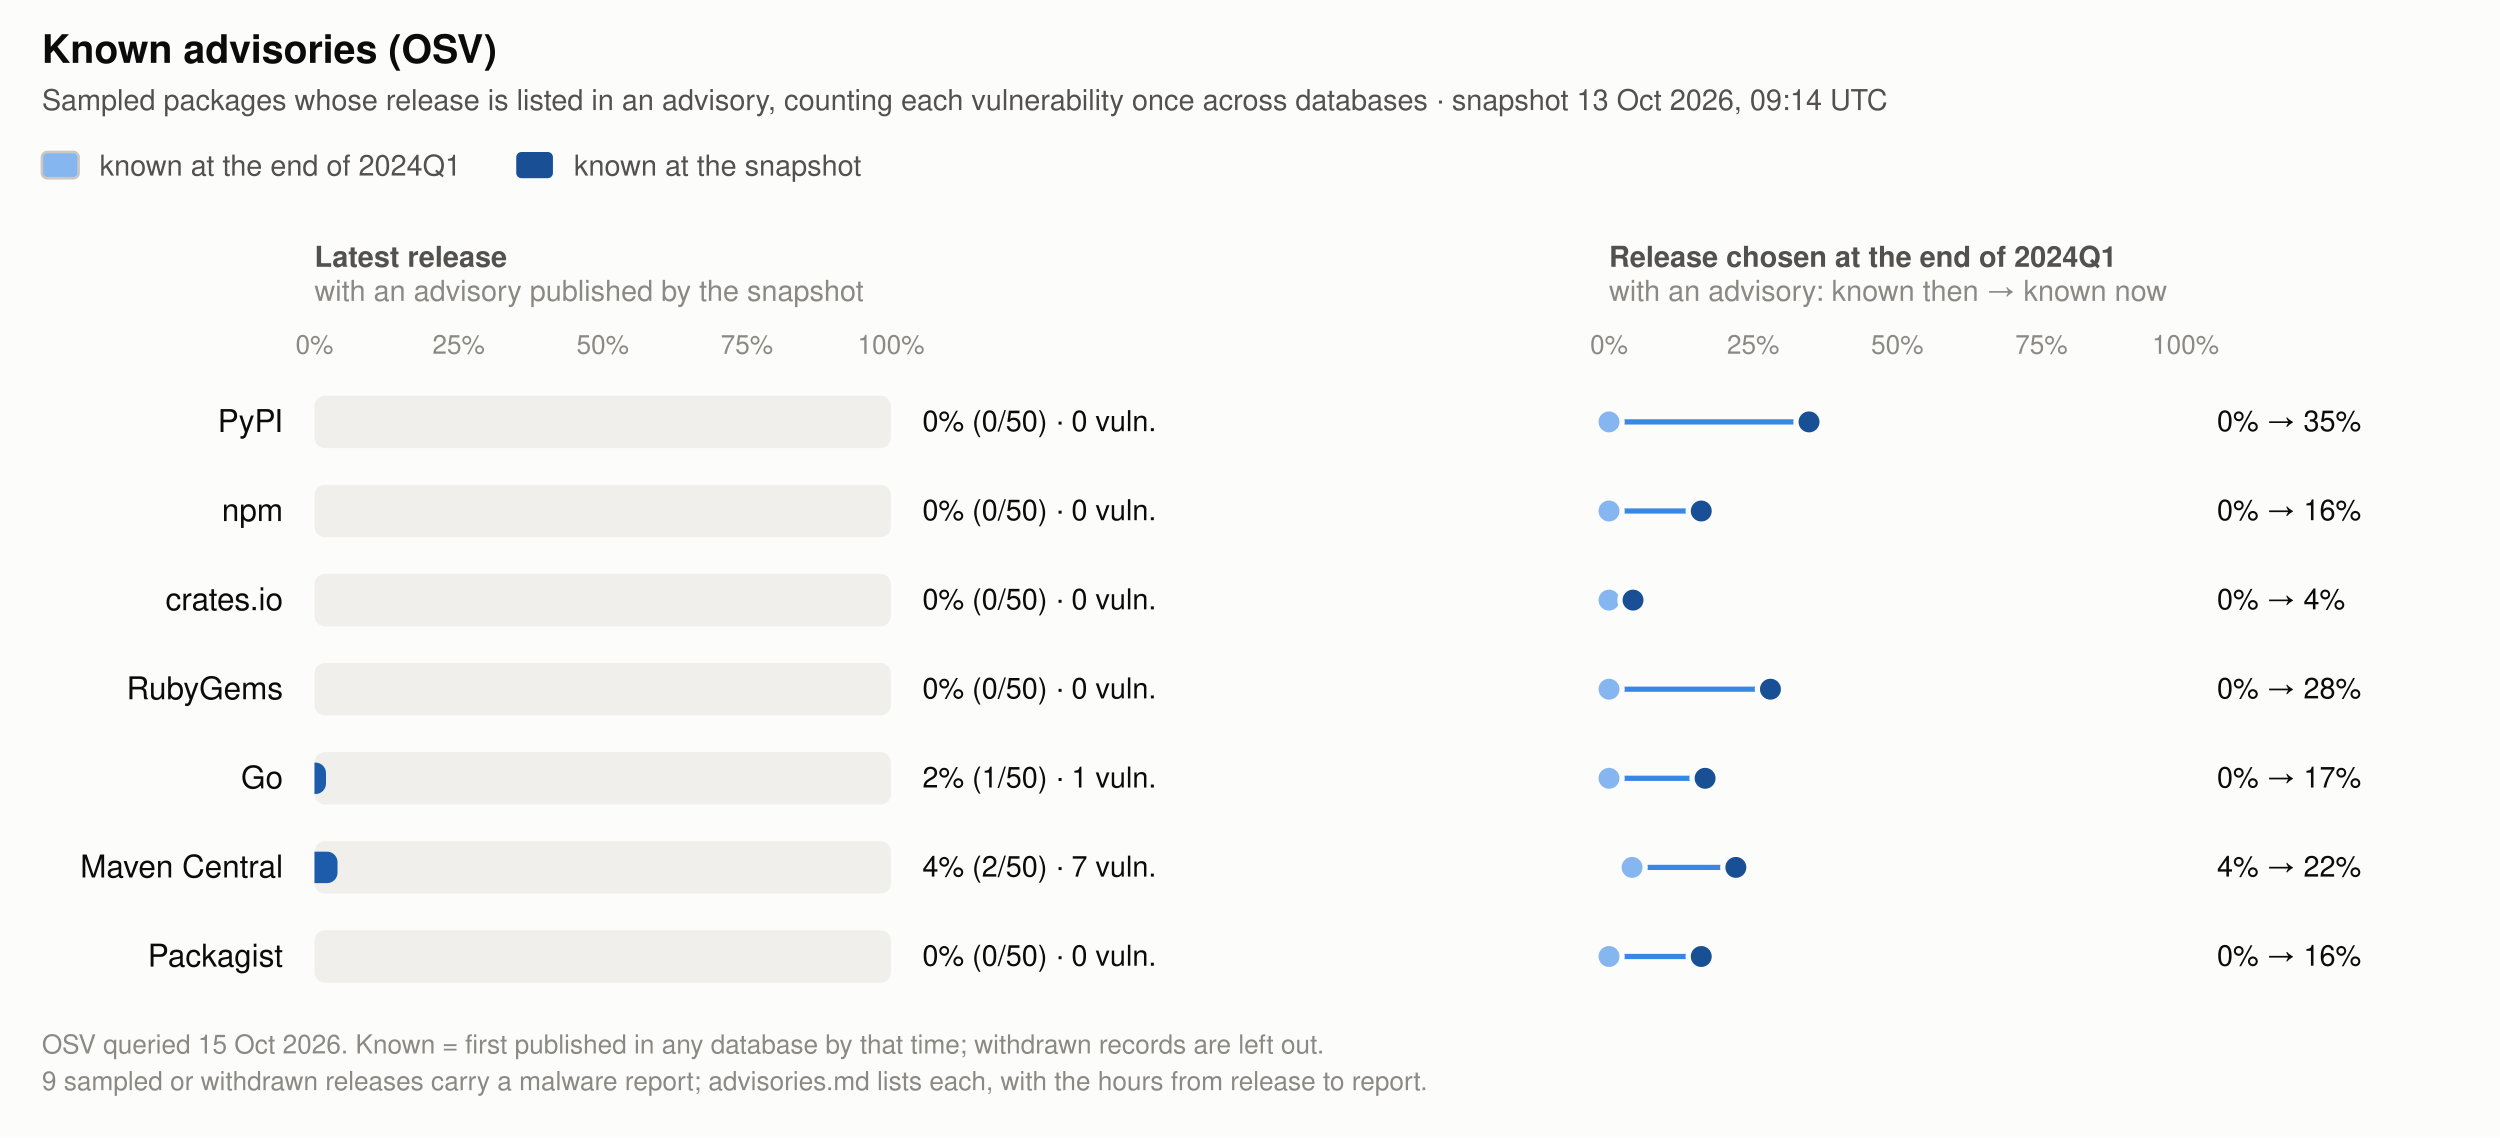
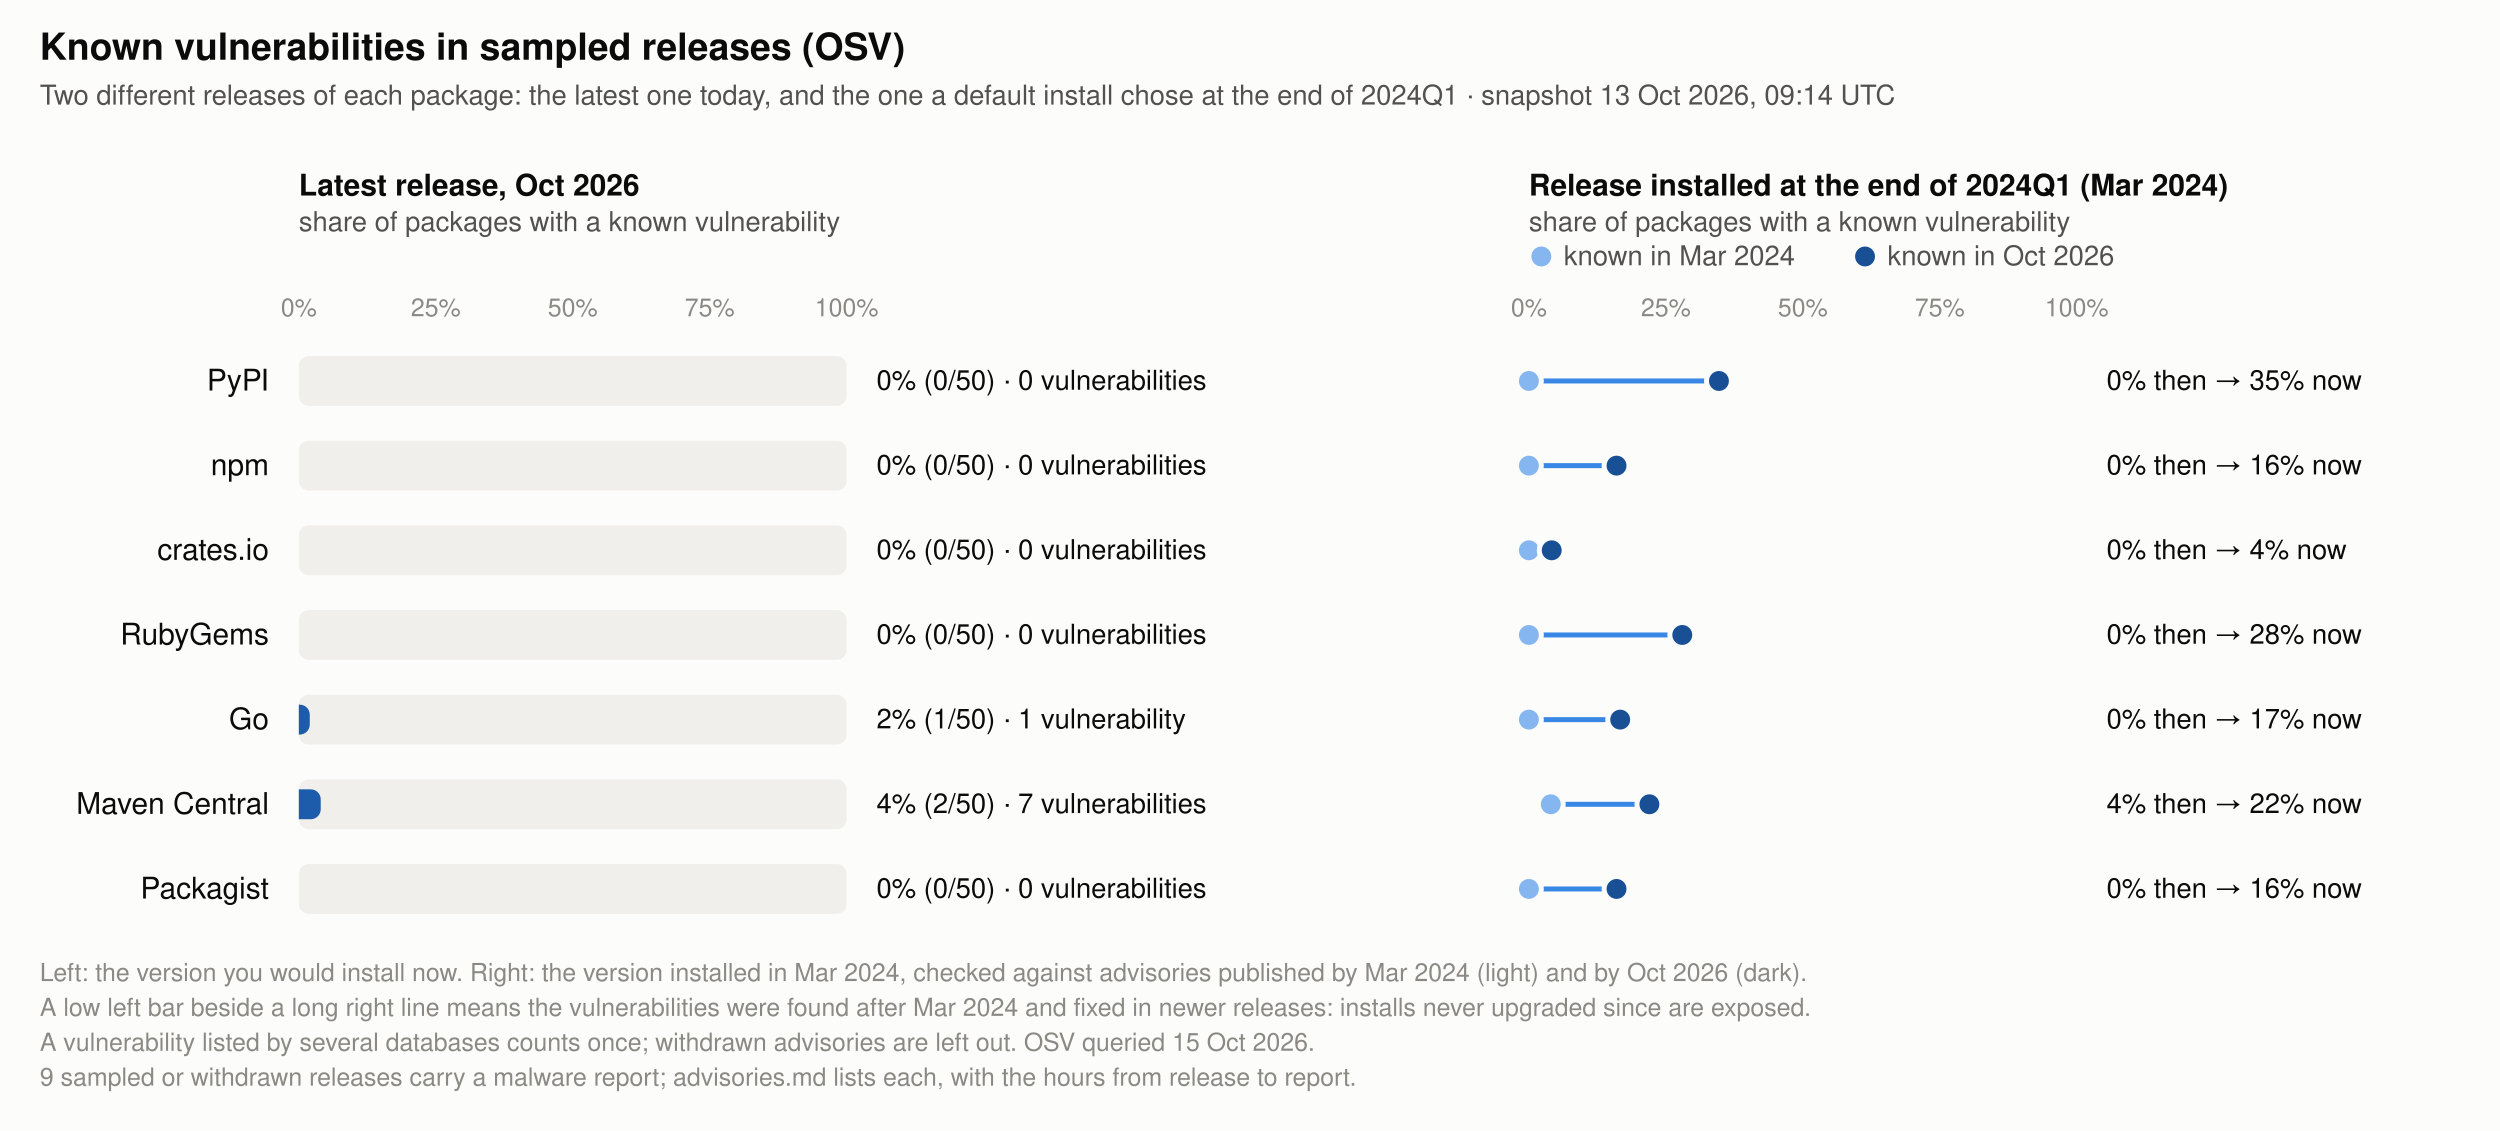
- <svg xmlns="http://www.w3.org/2000/svg" width="954" height="434" viewBox="0 0 954 434" font-family="system-ui, -apple-system, 'Segoe UI', Helvetica, Arial, sans-serif" color="#0b0b0b">
+ <svg xmlns="http://www.w3.org/2000/svg" width="1004" height="454" viewBox="0 0 1004 454" font-family="system-ui, -apple-system, 'Segoe UI', Helvetica, Arial, sans-serif" color="#0b0b0b">
  <defs>
    <pattern id="hatch" width="6" height="6" patternUnits="userSpaceOnUse" patternTransform="rotate(45)">
      <rect width="6" height="6" fill="#f0efec" />
      <line x1="0" y1="0" x2="0" y2="6" stroke="#c9c8c2" stroke-width="2" />
    </pattern>
    <pattern id="hatch-weak" width="6" height="6" patternUnits="userSpaceOnUse" patternTransform="rotate(45)">
      <rect width="6" height="6" fill="#86b6ef" />
      <line x1="0" y1="0" x2="0" y2="6" stroke="#1c5cab" stroke-width="2" />
    </pattern>
  </defs>
-   <rect width="954" height="434" fill="#fcfcfb" />
-   <text x="16" y="24" font-size="15" font-weight="600" fill="#0b0b0b">Known advisories (OSV)</text>
-   <text x="16" y="42" font-size="11" fill="#52514e">Sampled packages whose release is listed in an advisory, counting each vulnerability once across databases · snapshot 13 Oct 2026, 09:14 UTC</text>
-   <rect x="16" y="58" width="14" height="10" rx="2" fill="#86b6ef" stroke="#c9c8c2" stroke-width="1" />
-   <text x="38" y="67" font-size="11" fill="#52514e">known at the end of 2024Q1</text>
-   <rect x="197" y="58" width="14" height="10" rx="2" fill="#184f95" />
-   <text x="219" y="67" font-size="11" fill="#52514e">known at the snapshot</text>
-   <g transform="translate(0,80)">
-     <svg style="color:#0b0b0b;background:transparent;font-family:system-ui, -apple-system, 'Segoe UI', Helvetica, Arial, sans-serif" viewBox="0 0 590 302" height="302" width="590" text-anchor="middle" font-size="10" font-family="system-ui, sans-serif" fill="currentColor" class="plot-d6a7b5">
+   <rect width="1004" height="454" fill="#fcfcfb" />
+   <text x="16" y="24" font-size="15" font-weight="600" fill="#0b0b0b">Known vulnerabilities in sampled releases (OSV)</text>
+   <text x="16" y="42" font-size="11" fill="#52514e">Two different releases of each package: the latest one today, and the one a default install chose at the end of 2024Q1 · snapshot 13 Oct 2026, 09:14 UTC</text>
+   <g transform="translate(0,56)">
+     <svg style="color:#0b0b0b;background:transparent;font-family:system-ui, -apple-system, 'Segoe UI', Helvetica, Arial, sans-serif" viewBox="0 0 590 318" height="318" width="590" text-anchor="middle" font-size="10" font-family="system-ui, sans-serif" fill="currentColor" class="plot-d6a7b5">
      <style>:where(.plot-d6a7b5) {
  --plot-background: white;
  display: block;
  height: auto;
  height: intrinsic;
  max-width: 100%;
}
:where(.plot-d6a7b5 text),
:where(.plot-d6a7b5 tspan) {
  white-space: pre;
}</style>
-       <g transform="translate(0,-50)" font-weight="600" font-size="11" text-anchor="start" fill="#52514e" aria-label="text">
-         <text transform="translate(120,64)" y="0.71em">Latest release</text>
+       <g transform="translate(0,-66)" font-weight="600" font-size="12" text-anchor="start" fill="#0b0b0b" aria-label="text">
+         <text transform="translate(120,80)" y="0.71em">Latest release, Oct 2026</text>
      </g>
-       <g transform="translate(0,-37)" font-size="11" text-anchor="start" fill="#8a8984" aria-label="text">
-         <text transform="translate(120,64)" y="0.71em">with an advisory published by the snapshot</text>
+       <g transform="translate(0,-51)" font-size="11" text-anchor="start" fill="#52514e" aria-label="text">
+         <text transform="translate(120,80)" y="0.71em">share of packages with a known vulnerability</text>
      </g>
      <g transform="translate(0,-9)" font-variant="tabular-nums" font-size="10" fill="#8a8984" aria-label="x-axis tick label">
-         <text transform="translate(120,64)">0%</text>
-         <text transform="translate(175,64)">25%</text>
-         <text transform="translate(230,64)">50%</text>
-         <text transform="translate(285,64)">75%</text>
-         <text transform="translate(340,64)">100%</text>
+         <text transform="translate(120,80)">0%</text>
+         <text transform="translate(175,80)">25%</text>
+         <text transform="translate(230,80)">50%</text>
+         <text transform="translate(285,80)">75%</text>
+         <text transform="translate(340,80)">100%</text>
      </g>
      <g transform="translate(-12,17)" font-size="12" text-anchor="end" fill="#0b0b0b" aria-label="y-axis tick label">
-         <text transform="translate(120,64)" y="0.32em">PyPI</text>
-         <text transform="translate(120,98)" y="0.32em">npm</text>
-         <text transform="translate(120,132)" y="0.32em">crates.io</text>
-         <text transform="translate(120,166)" y="0.32em">RubyGems</text>
-         <text transform="translate(120,200)" y="0.32em">Go</text>
-         <text transform="translate(120,234)" y="0.32em">Maven Central</text>
-         <text transform="translate(120,268)" y="0.32em">Packagist</text>
+         <text transform="translate(120,80)" y="0.32em">PyPI</text>
+         <text transform="translate(120,114)" y="0.32em">npm</text>
+         <text transform="translate(120,148)" y="0.32em">crates.io</text>
+         <text transform="translate(120,182)" y="0.32em">RubyGems</text>
+         <text transform="translate(120,216)" y="0.32em">Go</text>
+         <text transform="translate(120,250)" y="0.32em">Maven Central</text>
+         <text transform="translate(120,284)" y="0.32em">Packagist</text>
      </g>
      <g fill="#f0efec" aria-label="bar">
-         <rect rx="4" height="20" y="71" width="220" x="120" />
-         <rect rx="4" height="20" y="105" width="220" x="120" />
-         <rect rx="4" height="20" y="139" width="220" x="120" />
-         <rect rx="4" height="20" y="173" width="220" x="120" />
-         <rect rx="4" height="20" y="207" width="220" x="120" />
-         <rect rx="4" height="20" y="241" width="220" x="120" />
-         <rect rx="4" height="20" y="275" width="220" x="120" />
+         <rect rx="4" height="20" y="87" width="220" x="120" />
+         <rect rx="4" height="20" y="121" width="220" x="120" />
+         <rect rx="4" height="20" y="155" width="220" x="120" />
+         <rect rx="4" height="20" y="189" width="220" x="120" />
+         <rect rx="4" height="20" y="223" width="220" x="120" />
+         <rect rx="4" height="20" y="257" width="220" x="120" />
+         <rect rx="4" height="20" y="291" width="220" x="120" />
      </g>
      <g fill="#1c5cab" aria-label="bar">
-         <path d="M120,211A0,0 0 0 1 120,211H120.4A4,4 0 0 1 124.4,215V219A4,4 0 0 1 120.4,223H120A0,0 0 0 1 120,223Z" />
-         <path d="M120,245A0,0 0 0 1 120,245H124.8A4,4 0 0 1 128.8,249V253A4,4 0 0 1 124.8,257H120A0,0 0 0 1 120,257Z" />
+         <path d="M120,227A0,0 0 0 1 120,227H120.4A4,4 0 0 1 124.4,231V235A4,4 0 0 1 120.4,239H120A0,0 0 0 1 120,239Z" />
+         <path d="M120,261A0,0 0 0 1 120,261H124.8A4,4 0 0 1 128.8,265V269A4,4 0 0 1 124.8,273H120A0,0 0 0 1 120,273Z" />
      </g>
      <g transform="translate(12,17)" font-size="11" text-anchor="start" aria-label="text">
-         <text transform="translate(340,64)" y="0.32em">0% (0/50) · 0 vuln.</text>
-         <text transform="translate(340,98)" y="0.32em">0% (0/50) · 0 vuln.</text>
-         <text transform="translate(340,132)" y="0.32em">0% (0/50) · 0 vuln.</text>
-         <text transform="translate(340,166)" y="0.32em">0% (0/50) · 0 vuln.</text>
-         <text transform="translate(340,200)" y="0.32em">2% (1/50) · 1 vuln.</text>
-         <text transform="translate(340,234)" y="0.32em">4% (2/50) · 7 vuln.</text>
-         <text transform="translate(340,268)" y="0.32em">0% (0/50) · 0 vuln.</text>
+         <text transform="translate(340,80)" y="0.32em">0% (0/50) · 0 vulnerabilities</text>
+         <text transform="translate(340,114)" y="0.32em">0% (0/50) · 0 vulnerabilities</text>
+         <text transform="translate(340,148)" y="0.32em">0% (0/50) · 0 vulnerabilities</text>
+         <text transform="translate(340,182)" y="0.32em">0% (0/50) · 0 vulnerabilities</text>
+         <text transform="translate(340,216)" y="0.32em">2% (1/50) · 1 vulnerability</text>
+         <text transform="translate(340,250)" y="0.32em">4% (2/50) · 7 vulnerabilities</text>
+         <text transform="translate(340,284)" y="0.32em">0% (0/50) · 0 vulnerabilities</text>
      </g>
    </svg>
  </g>
-   <g transform="translate(590,80)">
-     <svg style="color:#0b0b0b;background:transparent;font-family:system-ui, -apple-system, 'Segoe UI', Helvetica, Arial, sans-serif" viewBox="0 0 364 302" height="302" width="364" text-anchor="middle" font-size="10" font-family="system-ui, sans-serif" fill="currentColor" class="plot-d6a7b5">
+   <g transform="translate(590,56)">
+     <svg style="color:#0b0b0b;background:transparent;font-family:system-ui, -apple-system, 'Segoe UI', Helvetica, Arial, sans-serif" viewBox="0 0 414 318" height="318" width="414" text-anchor="middle" font-size="10" font-family="system-ui, sans-serif" fill="currentColor" class="plot-d6a7b5">
      <style>:where(.plot-d6a7b5) {
  --plot-background: white;
  display: block;
  height: auto;
  height: intrinsic;
  max-width: 100%;
}
:where(.plot-d6a7b5 text),
:where(.plot-d6a7b5 tspan) {
  white-space: pre;
}</style>
-       <g transform="translate(0,-50)" font-weight="600" font-size="11" text-anchor="start" fill="#52514e" aria-label="text">
-         <text transform="translate(24,64)" y="0.71em">Release chosen at the end of 2024Q1</text>
+       <g transform="translate(0,-66)" font-weight="600" font-size="12" text-anchor="start" fill="#0b0b0b" aria-label="text">
+         <text transform="translate(24,80)" y="0.71em">Release installed at the end of 2024Q1 (Mar 2024)</text>
      </g>
-       <g transform="translate(0,-37)" font-size="11" text-anchor="start" fill="#8a8984" aria-label="text">
-         <text transform="translate(24,64)" y="0.71em">with an advisory: known then → known now</text>
+       <g transform="translate(0,-51)" font-size="11" text-anchor="start" fill="#52514e" aria-label="text">
+         <text transform="translate(24,80)" y="0.71em">share of packages with a known vulnerability</text>
+       </g>
+       <g transform="translate(5,-33)" stroke-width="2" stroke="#fcfcfb" fill="#86b6ef" aria-label="dot">
+         <circle r="5" cy="80" cx="24" />
+       </g>
+       <g transform="translate(14,-33)" font-size="11" text-anchor="start" fill="#52514e" aria-label="text">
+         <text transform="translate(24,80)" y="0.32em">known in Mar 2024</text>
+       </g>
+       <g transform="translate(135,-33)" stroke-width="2" stroke="#fcfcfb" fill="#184f95" aria-label="dot">
+         <circle r="5" cy="80" cx="24" />
+       </g>
+       <g transform="translate(144,-33)" font-size="11" text-anchor="start" fill="#52514e" aria-label="text">
+         <text transform="translate(24,80)" y="0.32em">known in Oct 2026</text>
      </g>
      <g transform="translate(0,-9)" font-variant="tabular-nums" font-size="10" fill="#8a8984" aria-label="x-axis tick label">
-         <text transform="translate(24,64)">0%</text>
-         <text transform="translate(79,64)">25%</text>
-         <text transform="translate(134,64)">50%</text>
-         <text transform="translate(189,64)">75%</text>
-         <text transform="translate(244,64)">100%</text>
+         <text transform="translate(24,80)">0%</text>
+         <text transform="translate(79,80)">25%</text>
+         <text transform="translate(134,80)">50%</text>
+         <text transform="translate(189,80)">75%</text>
+         <text transform="translate(244,80)">100%</text>
      </g>
      <g transform="translate(0,17)" stroke-miterlimit="1" stroke-width="2" stroke="#3987e5" fill="none" aria-label="link">
-         <path d="M24,64L100.327,64" />
-         <path d="M24,98L59.2,98" />
-         <path d="M24,132L33.167,132" />
-         <path d="M24,166L85.6,166" />
-         <path d="M24,200L60.667,200" />
-         <path d="M32.8,234L72.4,234" />
-         <path d="M24,268L59.2,268" />
+         <path d="M24,80L100.327,80" />
+         <path d="M24,114L59.2,114" />
+         <path d="M24,148L33.167,148" />
+         <path d="M24,182L85.6,182" />
+         <path d="M24,216L60.667,216" />
+         <path d="M32.8,250L72.4,250" />
+         <path d="M24,284L59.2,284" />
      </g>
      <g transform="translate(0,17)" stroke-width="2" stroke="#fcfcfb" fill="#86b6ef" aria-label="dot">
-         <circle r="5" cy="64" cx="24" />
-         <circle r="5" cy="98" cx="24" />
-         <circle r="5" cy="132" cx="24" />
-         <circle r="5" cy="166" cx="24" />
-         <circle r="5" cy="200" cx="24" />
-         <circle r="5" cy="234" cx="32.8" />
-         <circle r="5" cy="268" cx="24" />
+         <circle r="5" cy="80" cx="24" />
+         <circle r="5" cy="114" cx="24" />
+         <circle r="5" cy="148" cx="24" />
+         <circle r="5" cy="182" cx="24" />
+         <circle r="5" cy="216" cx="24" />
+         <circle r="5" cy="250" cx="32.8" />
+         <circle r="5" cy="284" cx="24" />
      </g>
      <g transform="translate(0,17)" stroke-width="2" stroke="#fcfcfb" fill="#184f95" aria-label="dot">
-         <circle r="5" cy="64" cx="100.327" />
-         <circle r="5" cy="98" cx="59.2" />
-         <circle r="5" cy="132" cx="33.167" />
-         <circle r="5" cy="166" cx="85.6" />
-         <circle r="5" cy="200" cx="60.667" />
-         <circle r="5" cy="234" cx="72.4" />
-         <circle r="5" cy="268" cx="59.2" />
+         <circle r="5" cy="80" cx="100.327" />
+         <circle r="5" cy="114" cx="59.2" />
+         <circle r="5" cy="148" cx="33.167" />
+         <circle r="5" cy="182" cx="85.6" />
+         <circle r="5" cy="216" cx="60.667" />
+         <circle r="5" cy="250" cx="72.4" />
+         <circle r="5" cy="284" cx="59.2" />
      </g>
      <g transform="translate(12,17)" font-size="11" text-anchor="start" aria-label="text">
-         <text transform="translate(244,64)" y="0.32em">0% → 35%</text>
-         <text transform="translate(244,98)" y="0.32em">0% → 16%</text>
-         <text transform="translate(244,132)" y="0.32em">0% → 4%</text>
-         <text transform="translate(244,166)" y="0.32em">0% → 28%</text>
-         <text transform="translate(244,200)" y="0.32em">0% → 17%</text>
-         <text transform="translate(244,234)" y="0.32em">4% → 22%</text>
-         <text transform="translate(244,268)" y="0.32em">0% → 16%</text>
+         <text transform="translate(244,80)" y="0.32em">0% then → 35% now</text>
+         <text transform="translate(244,114)" y="0.32em">0% then → 16% now</text>
+         <text transform="translate(244,148)" y="0.32em">0% then → 4% now</text>
+         <text transform="translate(244,182)" y="0.32em">0% then → 28% now</text>
+         <text transform="translate(244,216)" y="0.32em">0% then → 17% now</text>
+         <text transform="translate(244,250)" y="0.32em">4% then → 22% now</text>
+         <text transform="translate(244,284)" y="0.32em">0% then → 16% now</text>
      </g>
    </svg>
  </g>
-   <text x="16" y="402" font-size="10" fill="#8a8984">OSV queried 15 Oct 2026. Known = first published in any database by that time; withdrawn records are left out.</text>
-   <text x="16" y="416" font-size="10" fill="#8a8984">9 sampled or withdrawn releases carry a malware report; advisories.md lists each, with the hours from release to report.</text>
+   <text x="16" y="394" font-size="10" fill="#8a8984">Left: the version you would install now. Right: the version installed in Mar 2024, checked against advisories published by Mar 2024 (light) and by Oct 2026 (dark).</text>
+   <text x="16" y="408" font-size="10" fill="#8a8984">A low left bar beside a long right line means the vulnerabilities were found after Mar 2024 and fixed in newer releases: installs never upgraded since are exposed.</text>
+   <text x="16" y="422" font-size="10" fill="#8a8984">A vulnerability listed by several databases counts once; withdrawn advisories are left out. OSV queried 15 Oct 2026.</text>
+   <text x="16" y="436" font-size="10" fill="#8a8984">9 sampled or withdrawn releases carry a malware report; advisories.md lists each, with the hours from release to report.</text>
</svg>
